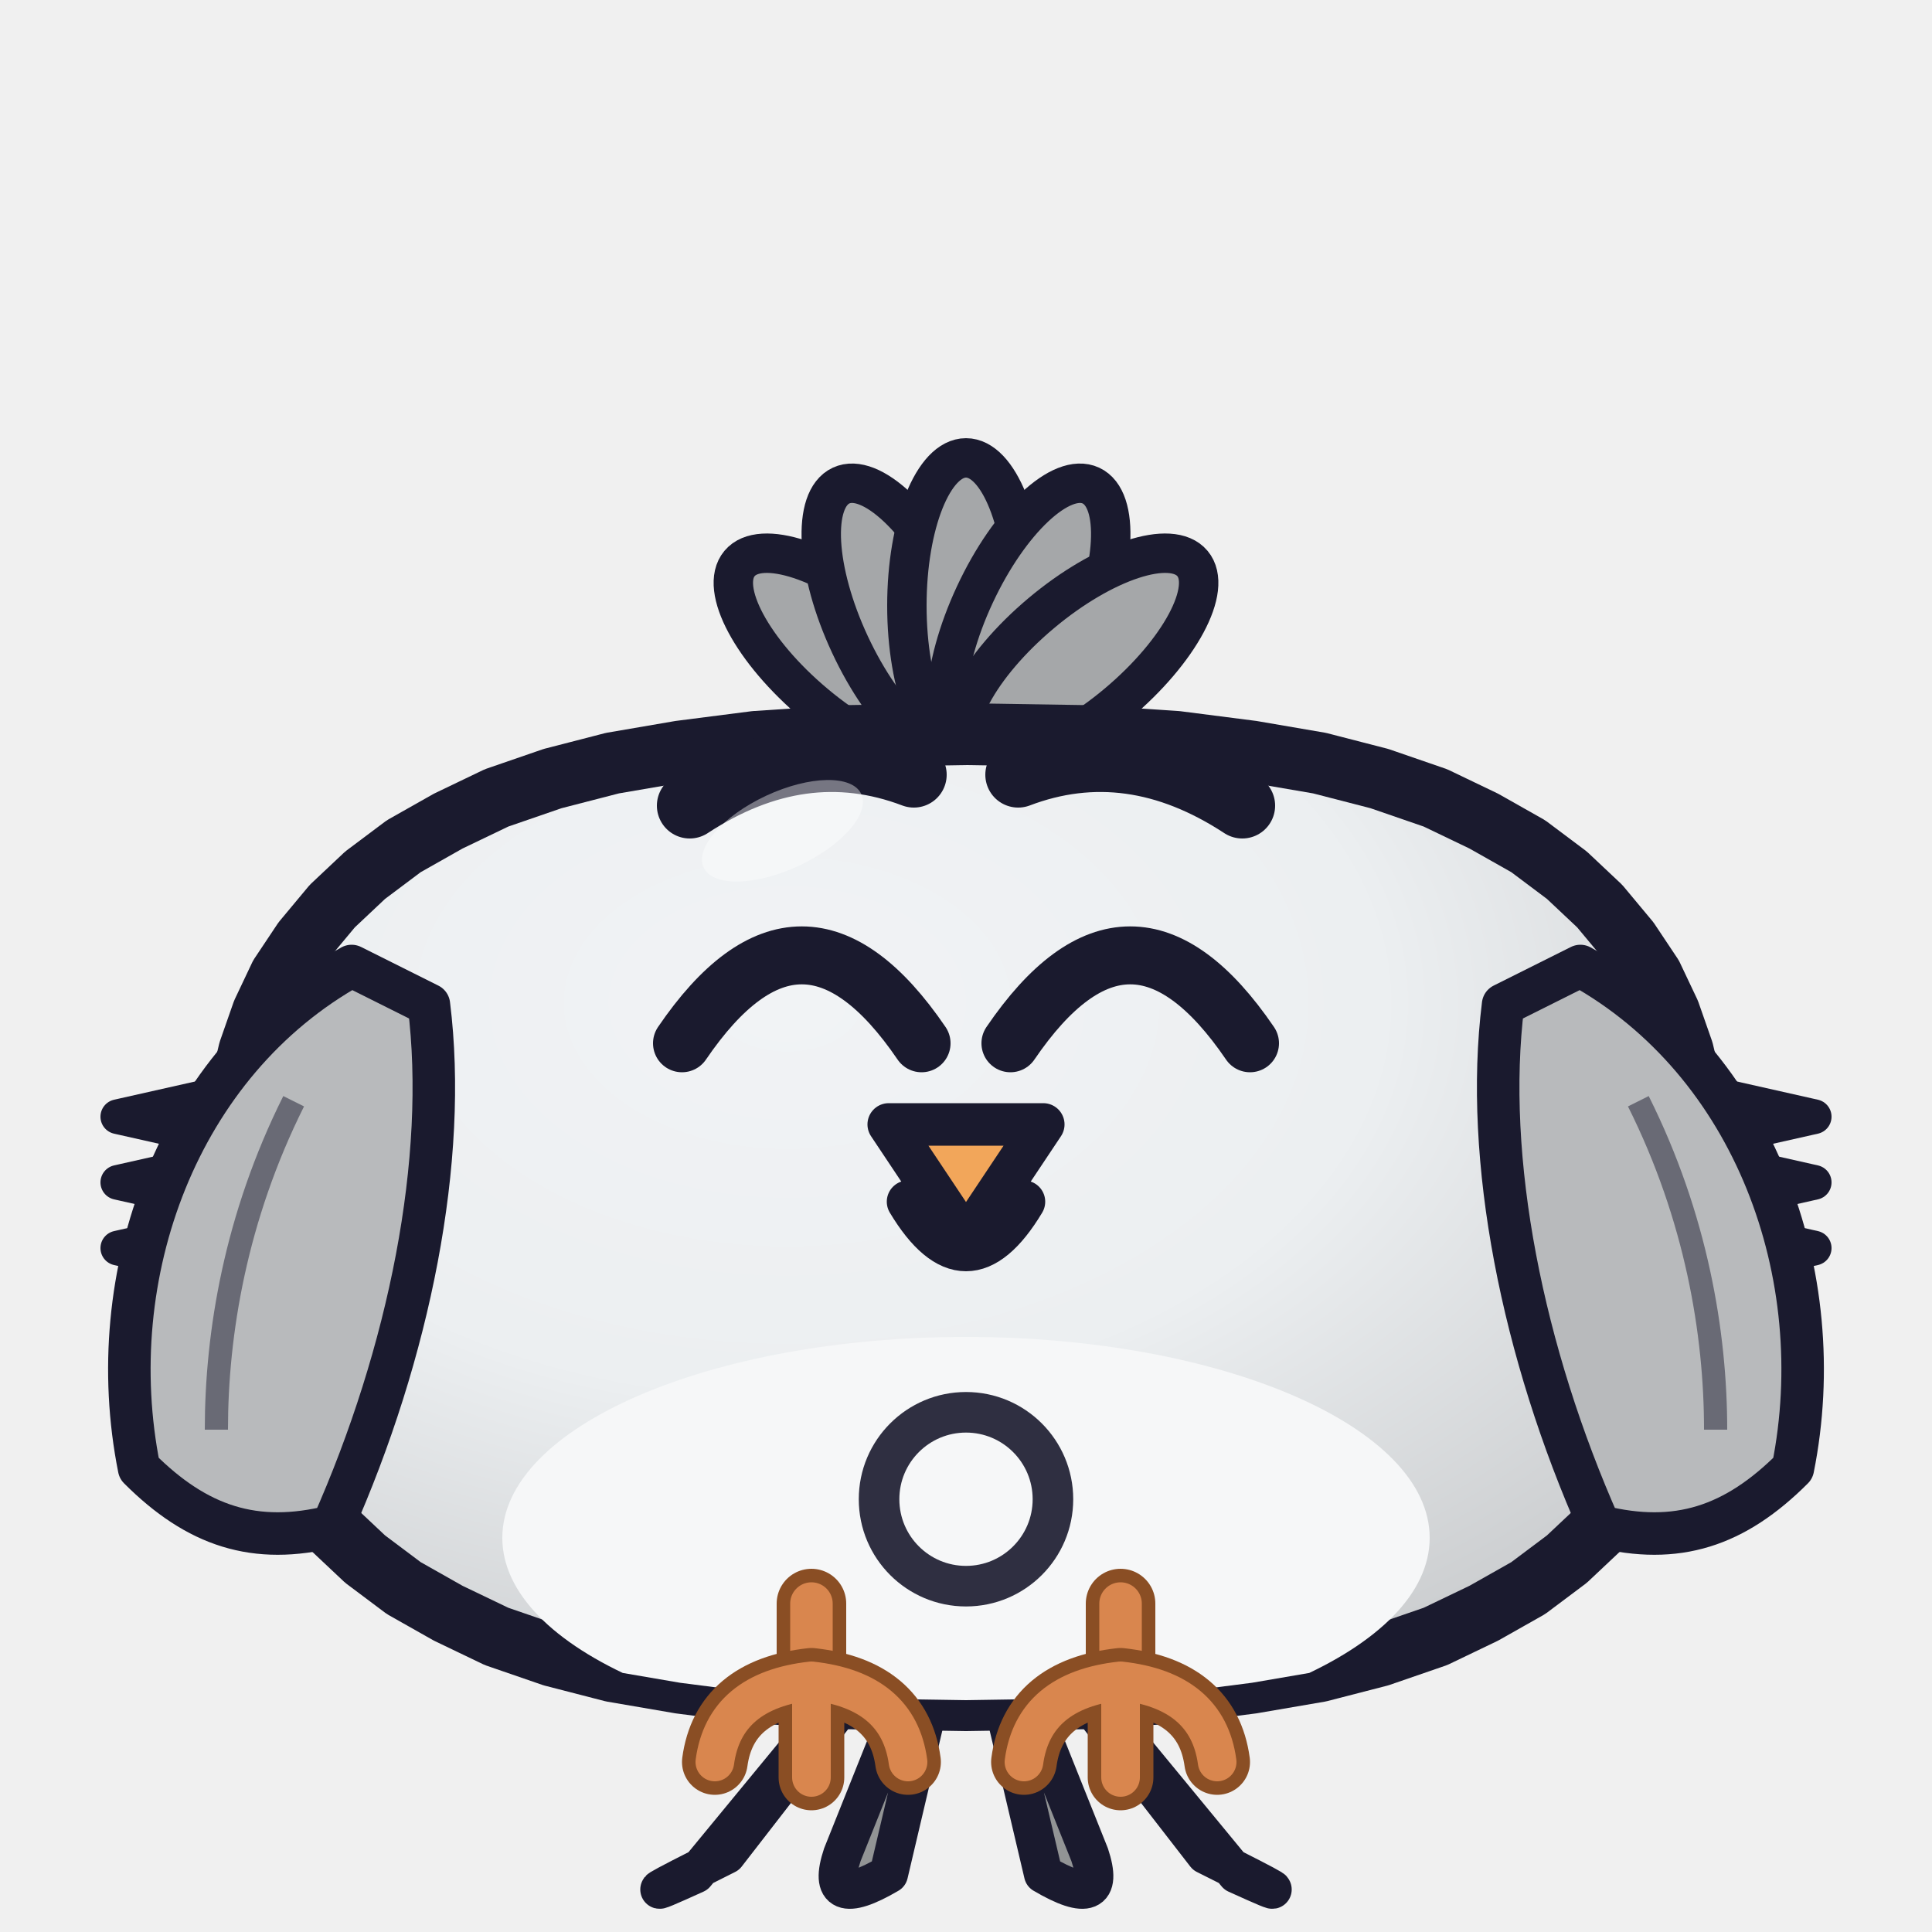
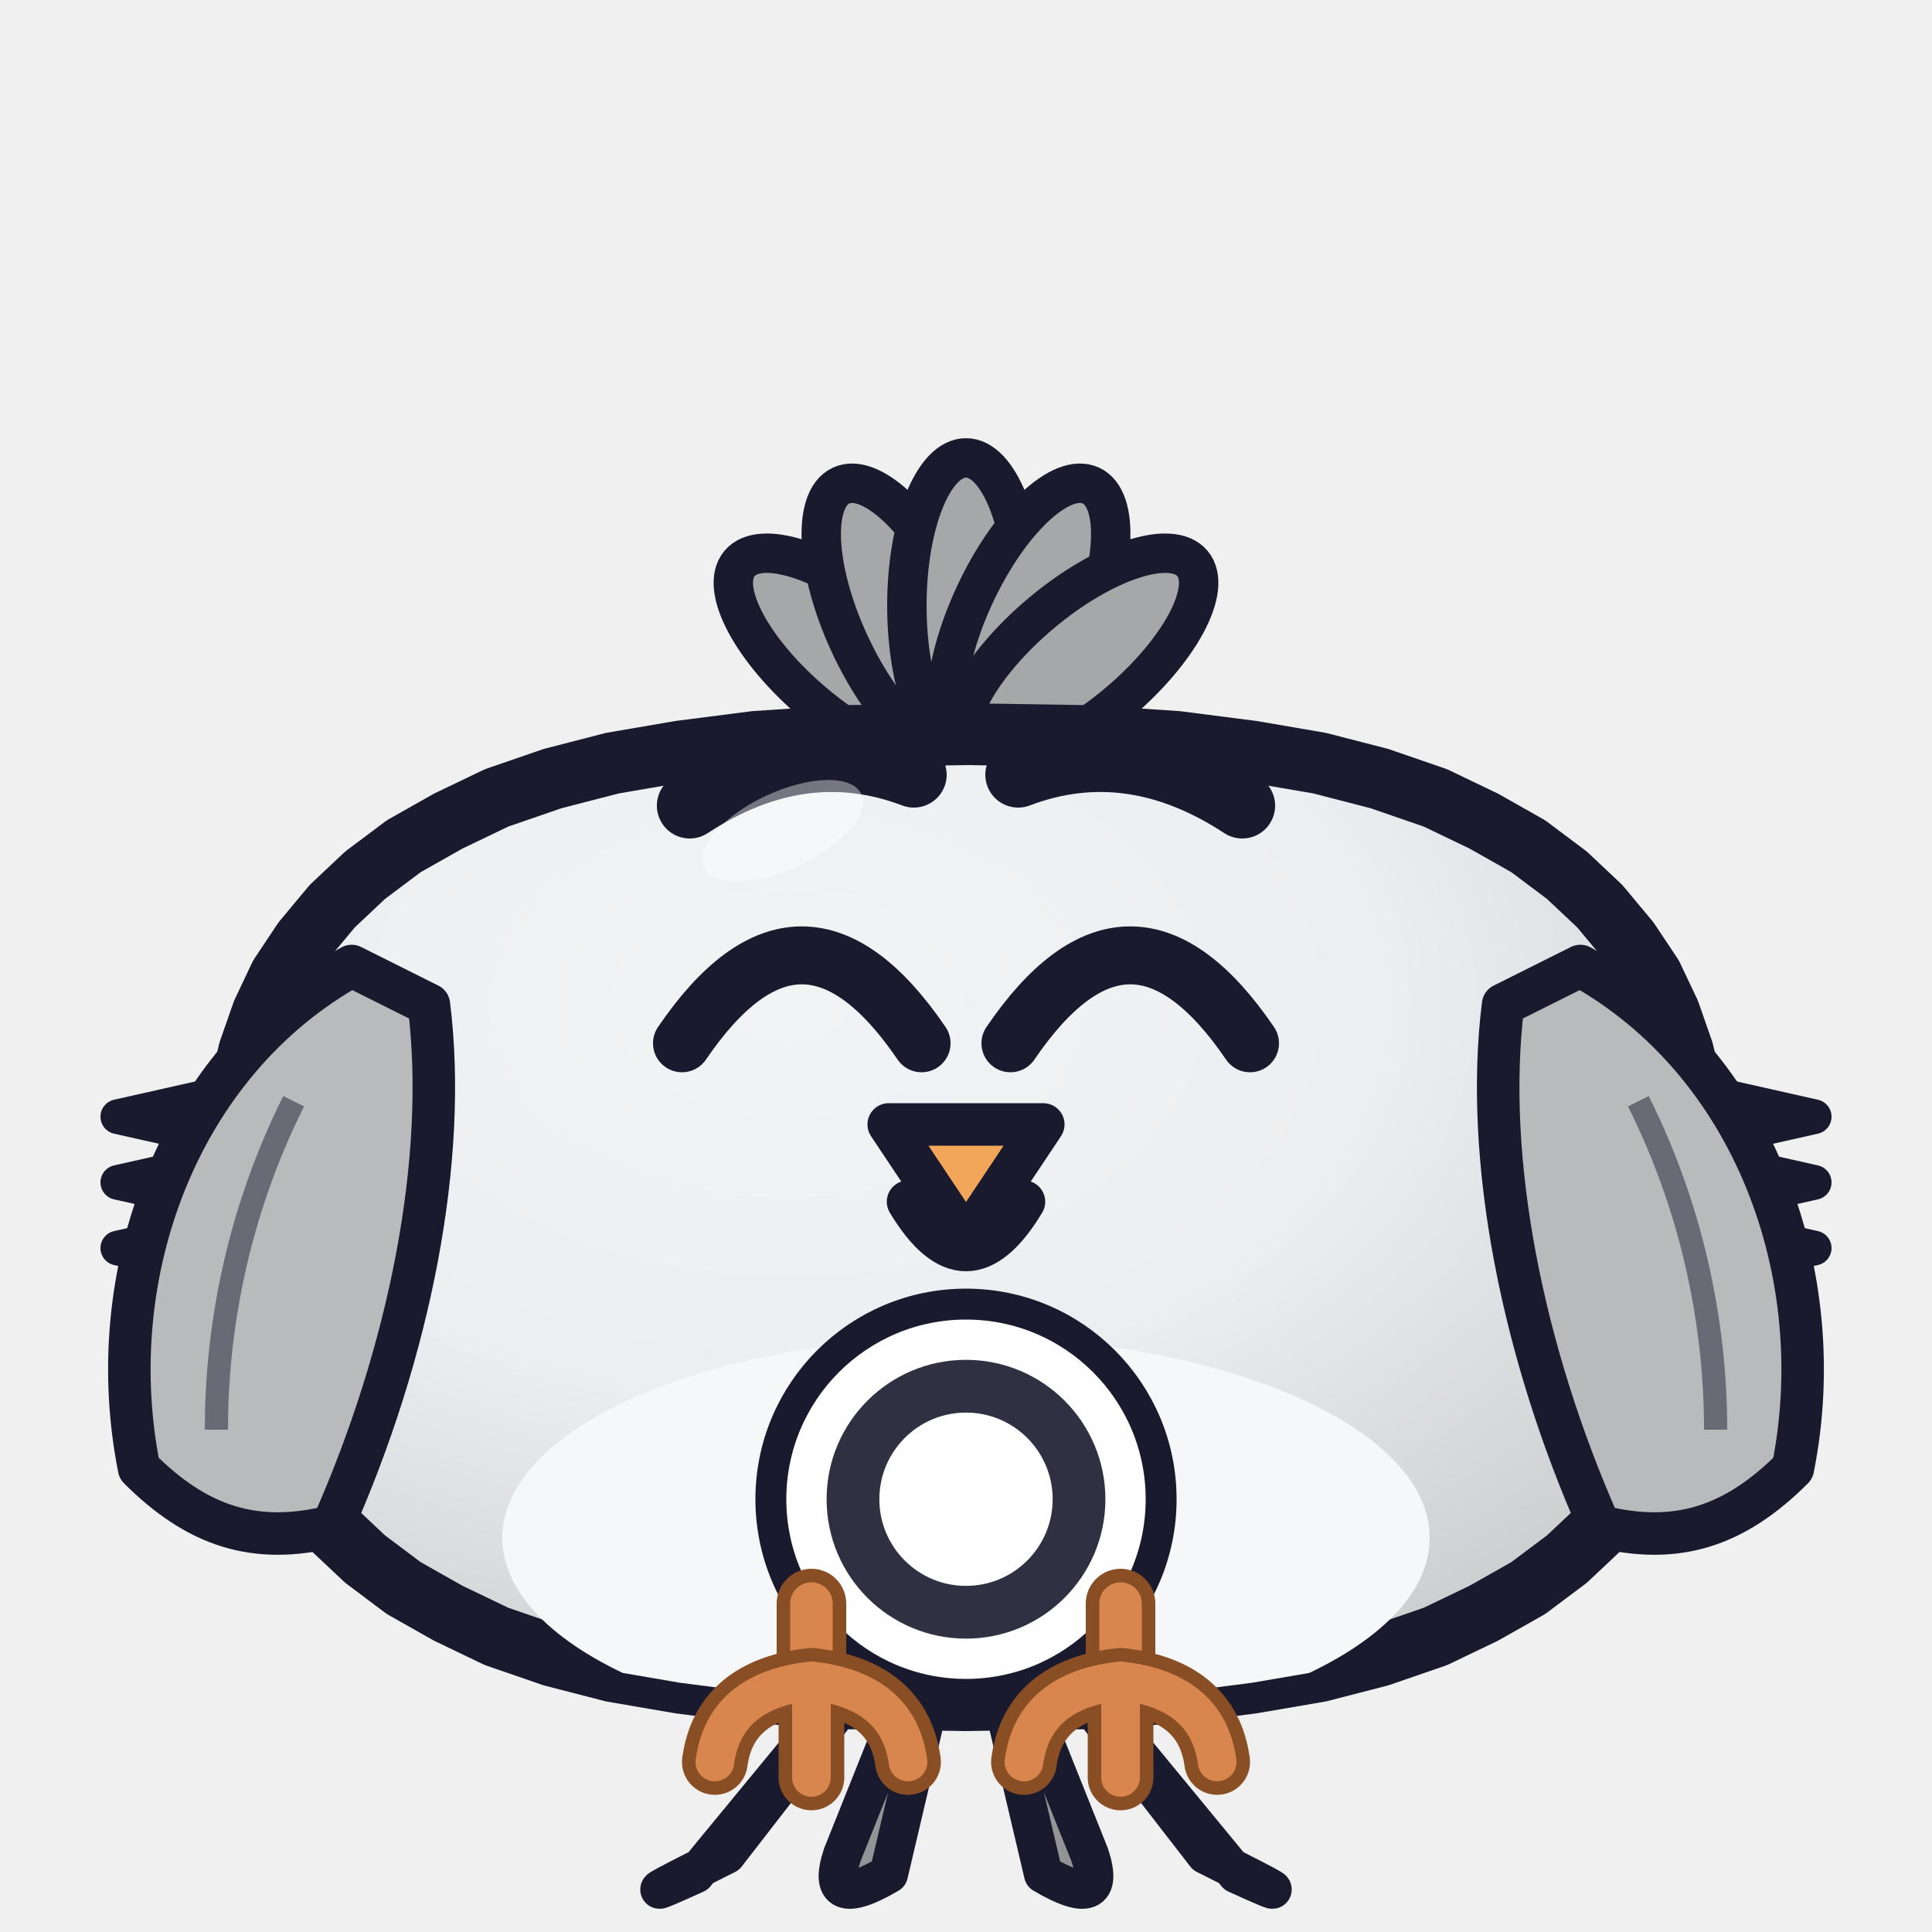
- <svg xmlns="http://www.w3.org/2000/svg" viewBox="0 0 100 100" data-color="white" data-expr="happy" data-frame="fold" data-ver="5" data-character="구름">
+ <svg xmlns="http://www.w3.org/2000/svg" viewBox="0 0 100 100" data-color="white" data-expr="happy" data-frame="fold" data-ver="7a" data-character="구름">
  <defs>
    <radialGradient id="gwhite" cx="38%" cy="28%" r="80%">
      <stop offset="0" stop-color="#F1F3F5" />
      <stop offset=".5" stop-color="#ECEFF1" />
      <stop offset="1" stop-color="#C9CBCD" />
    </radialGradient>
    <clipPath id="cwhite">
      <path d="M50 38 56.4 38.1 60.9 38.4 64.8 38.9 68.3 39.5 71.4 40.3 74.3 41.3 76.8 42.5 79.1 43.8 81.1 45.3 82.8 46.9 84.3 48.7 85.5 50.5 86.4 52.4 87.1 54.4 87.6 56.5 87.8 58.7 88 60.8 88 63 88 65.2 87.8 67.3 87.6 69.5 87.1 71.6 86.4 73.6 85.5 75.5 84.3 77.3 82.8 79.1 81.1 80.7 79.1 82.2 76.8 83.5 74.3 84.7 71.4 85.7 68.3 86.5 64.8 87.1 60.9 87.6 56.4 87.9 50 88 43.6 87.9 39.1 87.6 35.2 87.1 31.7 86.5 28.6 85.7 25.7 84.7 23.2 83.5 20.9 82.2 18.9 80.7 17.2 79.1 15.7 77.3 14.5 75.5 13.6 73.6 12.9 71.6 12.4 69.5 12.2 67.3 12 65.2 12 63 12 60.8 12.2 58.7 12.4 56.5 12.9 54.4 13.6 52.4 14.5 50.5 15.7 48.7 17.2 46.9 18.9 45.3 20.9 43.8 23.2 42.5 25.7 41.3 28.6 40.3 31.7 39.5 35.2 38.9 39.1 38.4 43.6 38.1Z" />
    </clipPath>
  </defs>
  <path d="M50 80 L36 97 Q31.6 99 37.6 96Z" fill="#929495" stroke="#1A1A2E" stroke-width="2" stroke-linejoin="round" />
  <path d="M50 80 L64 97 Q68.4 99 62.4 96Z" fill="#929495" stroke="#1A1A2E" stroke-width="2" stroke-linejoin="round" />
  <path d="M50 80 L46 97 Q42.6 99 43.6 96Z" fill="#929495" stroke="#1A1A2E" stroke-width="2" stroke-linejoin="round" />
  <path d="M50 80 L54 97 Q57.4 99 56.4 96Z" fill="#929495" stroke="#1A1A2E" stroke-width="2" stroke-linejoin="round" />
  <g transform="translate(50 39) scale(.85)">
    <ellipse cx="0" cy="-9" rx="3.6" ry="9" transform="rotate(-50)" fill="#A5A7A9" stroke="#1A1A2E" stroke-width="2.4" stroke-linejoin="round" />
    <ellipse cx="0" cy="-9" rx="3.6" ry="9" transform="rotate(-25)" fill="#A5A7A9" stroke="#1A1A2E" stroke-width="2.4" stroke-linejoin="round" />
    <ellipse cx="0" cy="-9" rx="3.6" ry="9" transform="rotate(0)" fill="#A5A7A9" stroke="#1A1A2E" stroke-width="2.4" stroke-linejoin="round" />
    <ellipse cx="0" cy="-9" rx="3.6" ry="9" transform="rotate(25)" fill="#A5A7A9" stroke="#1A1A2E" stroke-width="2.4" stroke-linejoin="round" />
    <ellipse cx="0" cy="-9" rx="3.6" ry="9" transform="rotate(50)" fill="#A5A7A9" stroke="#1A1A2E" stroke-width="2.4" stroke-linejoin="round" />
  </g>
  <path d="M14.1 56 L6.1 57.8 L14.1 59.6Z" fill="#CBCECF" stroke="#1A1A2E" stroke-width="1.8" stroke-linejoin="round" />
  <path d="M14.1 59.4 L6.1 61.2 L14.1 63Z" fill="#CBCECF" stroke="#1A1A2E" stroke-width="1.8" stroke-linejoin="round" />
  <path d="M14.1 62.8 L6.1 64.6 L14.1 66.4Z" fill="#CBCECF" stroke="#1A1A2E" stroke-width="1.8" stroke-linejoin="round" />
  <path d="M85.9 56 L93.9 57.8 L85.9 59.6Z" fill="#CBCECF" stroke="#1A1A2E" stroke-width="1.8" stroke-linejoin="round" />
  <path d="M85.9 59.4 L93.9 61.2 L85.9 63Z" fill="#CBCECF" stroke="#1A1A2E" stroke-width="1.8" stroke-linejoin="round" />
  <path d="M85.9 62.8 L93.9 64.6 L85.9 66.4Z" fill="#CBCECF" stroke="#1A1A2E" stroke-width="1.8" stroke-linejoin="round" />
  <path d="M50 38 56.4 38.1 60.9 38.4 64.8 38.9 68.3 39.5 71.4 40.3 74.3 41.3 76.8 42.5 79.1 43.8 81.1 45.3 82.8 46.9 84.3 48.7 85.5 50.5 86.4 52.4 87.1 54.4 87.6 56.5 87.8 58.7 88 60.8 88 63 88 65.2 87.8 67.3 87.6 69.5 87.1 71.6 86.4 73.6 85.5 75.5 84.3 77.3 82.8 79.1 81.1 80.7 79.1 82.2 76.8 83.5 74.3 84.7 71.4 85.7 68.3 86.5 64.8 87.1 60.9 87.6 56.4 87.9 50 88 43.6 87.9 39.1 87.6 35.2 87.1 31.7 86.5 28.6 85.7 25.7 84.7 23.2 83.5 20.9 82.2 18.9 80.7 17.2 79.1 15.7 77.3 14.5 75.5 13.6 73.6 12.9 71.6 12.4 69.5 12.2 67.3 12 65.2 12 63 12 60.8 12.2 58.7 12.4 56.5 12.9 54.4 13.6 52.4 14.5 50.5 15.7 48.7 17.2 46.9 18.9 45.3 20.9 43.8 23.2 42.5 25.7 41.3 28.6 40.3 31.7 39.5 35.2 38.9 39.1 38.4 43.6 38.1Z" fill="url(#gwhite)" stroke="#1A1A2E" stroke-width="3.2" stroke-linejoin="round" />
  <g clip-path="url(#cwhite)">
    <ellipse cx="50" cy="79.6" rx="24" ry="10.4" fill="#F6F7F8" />
  </g>
-   <g transform="translate(50 77.6) scale(0.300) translate(-50 -50)">
+   <circle cx="50" cy="77.6" r="10.1" fill="#FFFFFF" fill-opacity=".92" stroke="#1A1A2E" stroke-width="1.6" />
+   <g transform="translate(50 77.6) scale(0.390) translate(-50 -50)">
    <circle cx="50" cy="50" r="15" fill="none" stroke="#1A1A2E" stroke-opacity=".9" stroke-width="7" />
  </g>
  <g class="wing wing-l">
    <g transform="translate(-15.8 0)">
      <path d="M34 50 C25 55 21 66 23 76 C26 79 29 80 33 79 C37 70 39 60 38 52Z" fill="#B8BABC" stroke="#1A1A2E" stroke-width="2.2" stroke-linejoin="round" />
      <path d="M31 57 C28 63 27 69 27 74" fill="none" stroke="#1A1A2E" stroke-width="1.2" opacity=".5" />
    </g>
  </g>
  <g class="wing wing-r" transform="translate(100 0) scale(-1 1)">
    <g transform="translate(-15.8 0)">
      <path d="M34 50 C25 55 21 66 23 76 C26 79 29 80 33 79 C37 70 39 60 38 52Z" fill="#B8BABC" stroke="#1A1A2E" stroke-width="2.2" stroke-linejoin="round" />
      <path d="M31 57 C28 63 27 69 27 74" fill="none" stroke="#1A1A2E" stroke-width="1.2" opacity=".5" />
    </g>
  </g>
  <path d="M42 83 V87" stroke="#8A4E24" stroke-width="3.6" stroke-linecap="round" />
  <path d="M42 83 V87" stroke="#D9864E" stroke-width="2.2" stroke-linecap="round" />
  <g fill="none" stroke-linecap="round">
    <path d="M42 87 q-4.5 .5 -5 4.2 M42 87 q0 2.5 0 5 M42 87 q4.5 .5 5 4.2" stroke="#8A4E24" stroke-width="3.4" />
    <path d="M42 87 q-4.5 .5 -5 4.2 M42 87 q0 2.5 0 5 M42 87 q4.5 .5 5 4.2" stroke="#D9864E" stroke-width="2" />
  </g>
  <path d="M58 83 V87" stroke="#8A4E24" stroke-width="3.6" stroke-linecap="round" />
  <path d="M58 83 V87" stroke="#D9864E" stroke-width="2.2" stroke-linecap="round" />
  <g fill="none" stroke-linecap="round">
    <path d="M58 87 q-4.5 .5 -5 4.2 M58 87 q0 2.5 0 5 M58 87 q4.5 .5 5 4.2" stroke="#8A4E24" stroke-width="3.4" />
    <path d="M58 87 q-4.5 .5 -5 4.2 M58 87 q0 2.5 0 5 M58 87 q4.5 .5 5 4.2" stroke="#D9864E" stroke-width="2" />
  </g>
  <path d="M35.7 41.7 Q41.5 37.9 47.3 40.1" fill="none" stroke="#1A1A2E" stroke-width="3.4" stroke-linecap="round" />
  <path d="M64.3 41.7 Q58.5 37.9 52.7 40.1" fill="none" stroke="#1A1A2E" stroke-width="3.4" stroke-linecap="round" />
  <path d="M35.3 54 Q41.5 44.9 47.7 54" fill="none" stroke="#1A1A2E" stroke-width="3" stroke-linecap="round" />
  <path d="M52.3 54 Q58.5 44.9 64.7 54" fill="none" stroke="#1A1A2E" stroke-width="3" stroke-linecap="round" />
  <path d="M47 62.2 Q50 67.2 53 62.2Z" fill="#C2185B" stroke="#1A1A2E" stroke-width="2.2" stroke-linejoin="round" />
  <path d="M46 58.2 L54 58.2 L50 64.2Z" fill="#F2A65A" stroke="#1A1A2E" stroke-width="2.2" stroke-linejoin="round" />
  <path d="M46 58.2 L54 58.2 L50 64.2Z" fill="none" stroke="#fff" stroke-opacity=".0" />
  <ellipse cx="40.5" cy="43" rx="4.5" ry="2" fill="#fff" opacity=".4" transform="rotate(-25 40.5 43)" />
</svg>
